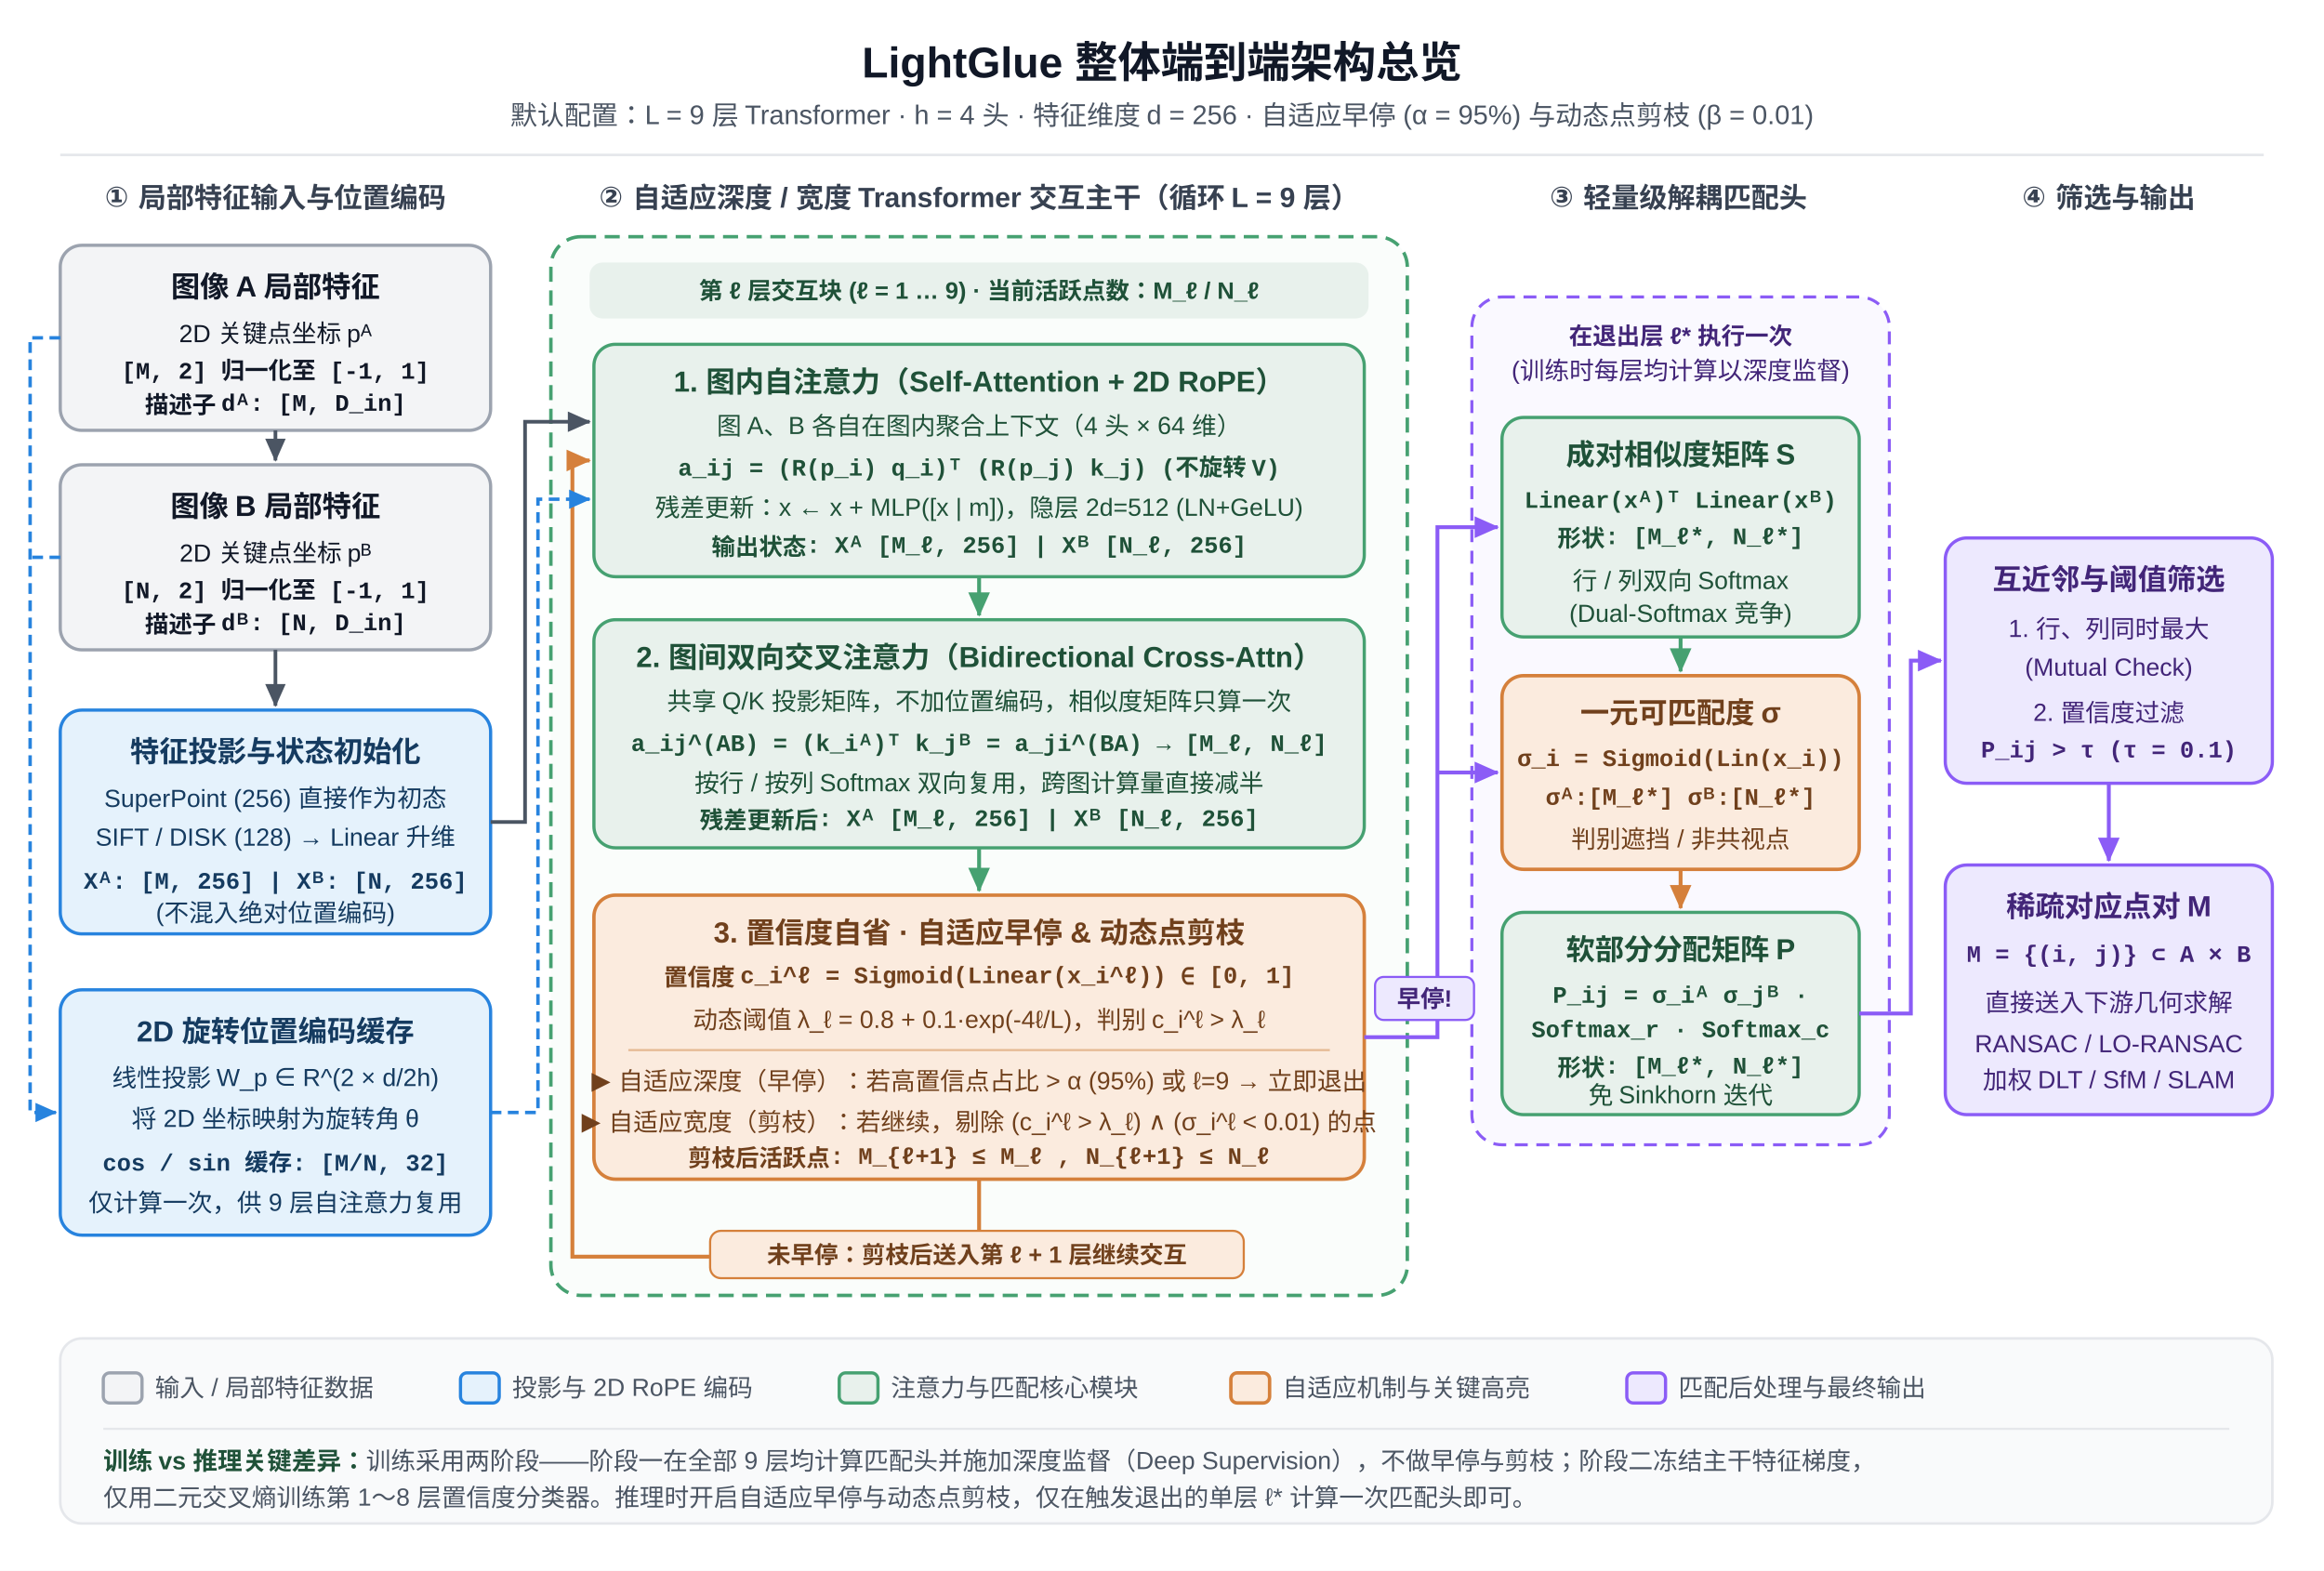
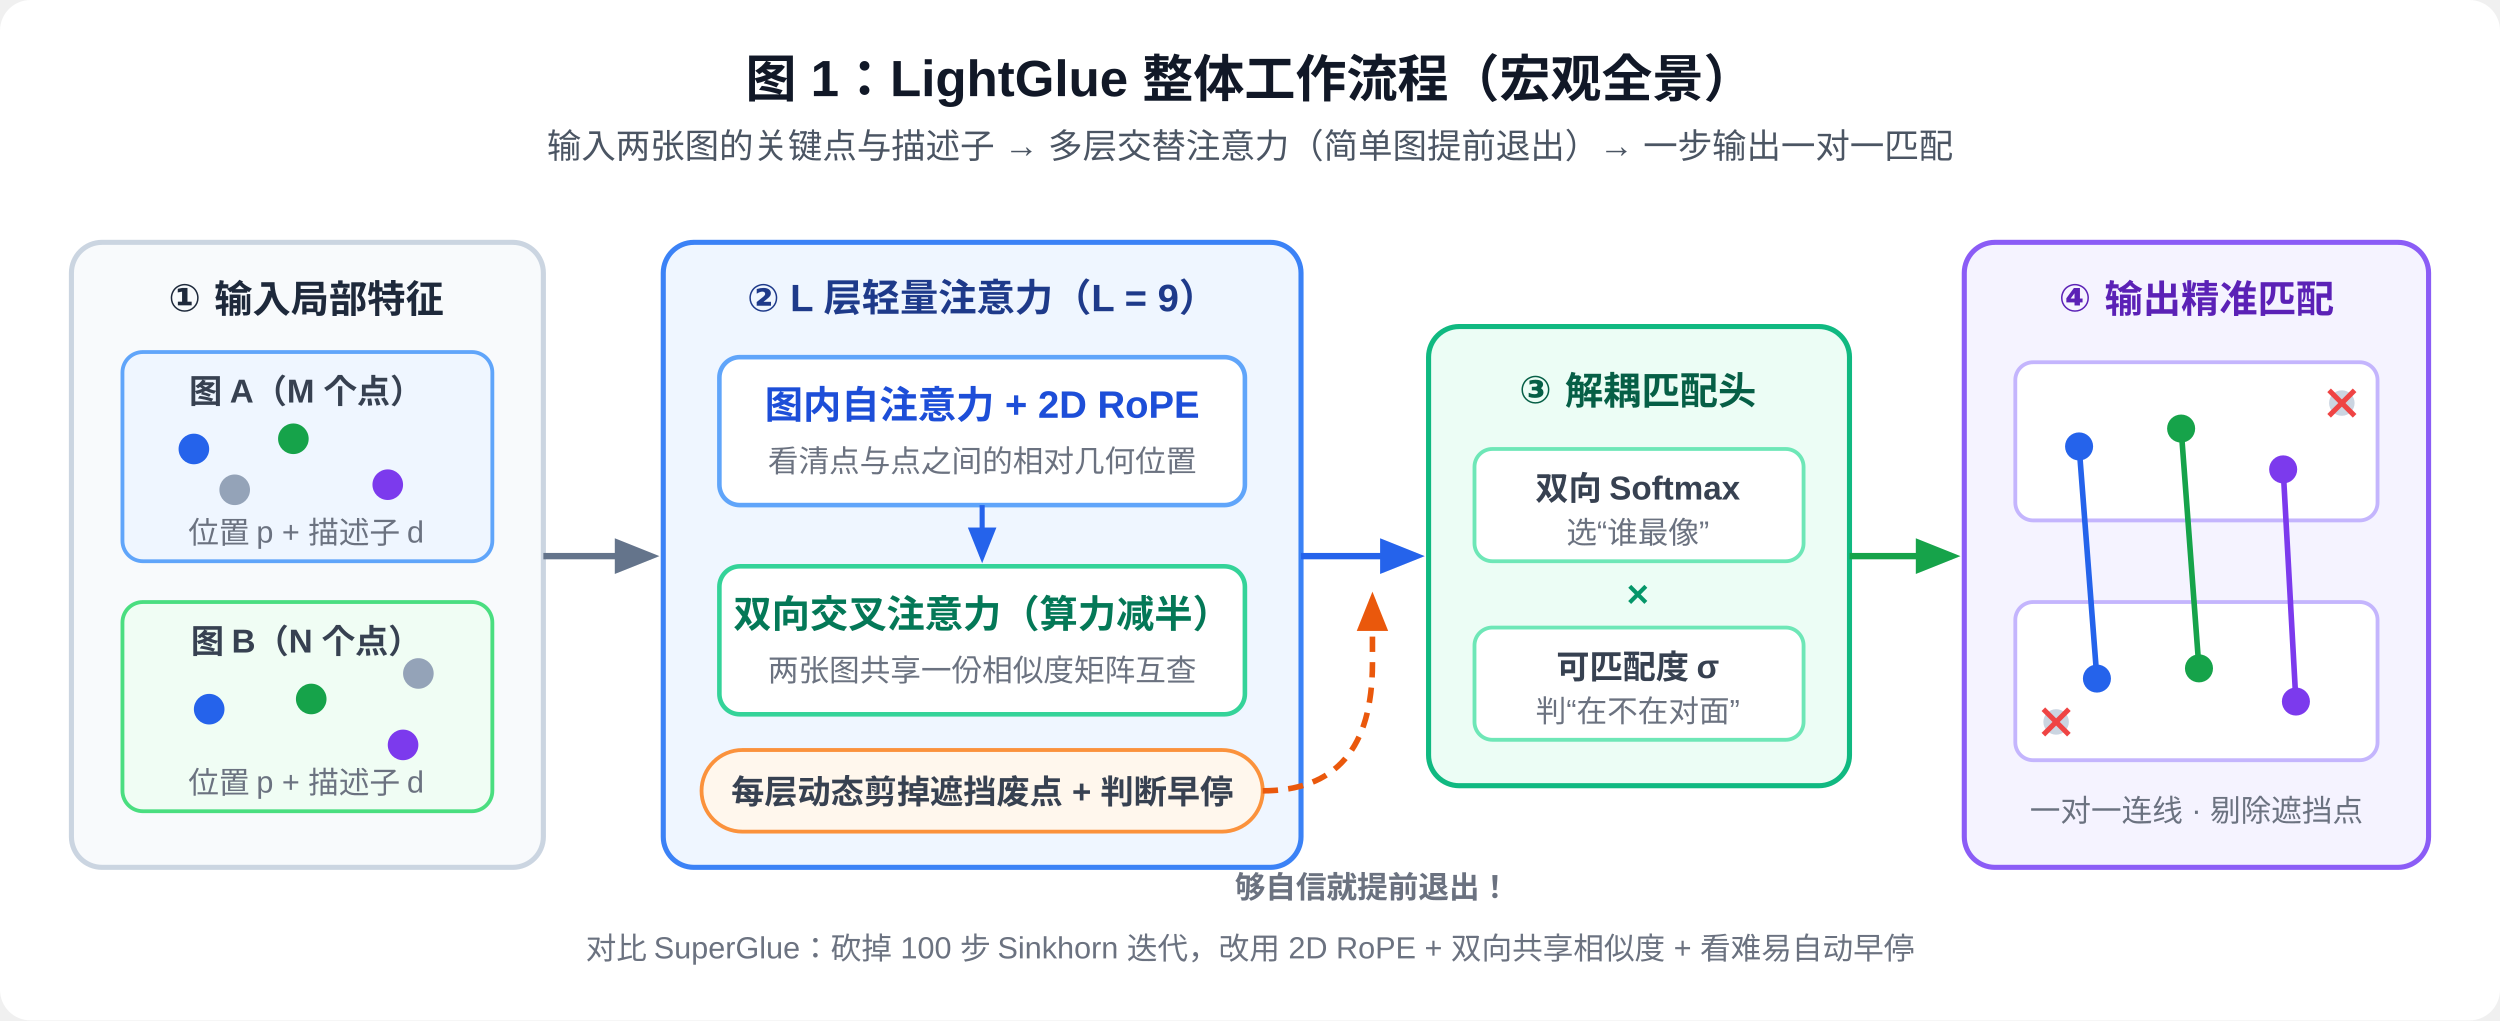
- <svg xmlns="http://www.w3.org/2000/svg" viewBox="0 0 1080 730" width="1080" height="730" role="img" aria-label="LightGlue 端到端架构总览图">
+ <svg xmlns="http://www.w3.org/2000/svg" viewBox="0 0 980 400" width="980" height="400">
  <defs>
    <style>
-       .bg { fill: #FFFFFF; }
-       .font-main { font-family: "Microsoft YaHei", "PingFang SC", Arial, sans-serif; }
+       text { font-family: "Microsoft YaHei", "PingFang SC", "Noto Sans SC", Arial, sans-serif; }
      .title { font-size: 20px; font-weight: 700; fill: #111827; }
-       .subtitle { font-size: 12.5px; fill: #4B5563; }
-       .stage-title { font-size: 13px; font-weight: 700; fill: #374151; }
-       .box-title { font-size: 13.5px; font-weight: 700; }
-       .box-sub { font-size: 11.5px; }
-       .tensor { font-size: 11px; font-family: Consolas, "Courier New", "Microsoft YaHei", monospace; font-weight: 600; }
-       .note-text { font-size: 11.5px; fill: #4B5563; }
-       .badge-text { font-size: 11px; font-weight: 700; }
- 
-       .node-data { fill: #F3F4F6; stroke: #9CA3AF; stroke-width: 1.5; }
-       .text-data { fill: #111827; }
- 
-       .node-enc { fill: #E5F2FC; stroke: #2783DE; stroke-width: 1.5; }
-       .text-enc { fill: #153B60; }
- 
-       .node-attn { fill: #E8F1EC; stroke: #46A171; stroke-width: 1.5; }
-       .text-attn { fill: #1F5138; }
- 
-       .node-hi { fill: #FBEBDE; stroke: #D5803B; stroke-width: 1.6; }
-       .text-hi { fill: #70401C; }
- 
-       .node-out { fill: #EDE9FE; stroke: #8B5CF6; stroke-width: 1.5; }
-       .text-out { fill: #422578; }
- 
-       .container-loop { fill: #FAFDFB; stroke: #46A171; stroke-width: 1.6; stroke-dasharray: 7 4; }
-       .container-head { fill: #FAF9FF; stroke: #8B5CF6; stroke-width: 1.4; stroke-dasharray: 6 4; }
- 
-       .arrow { stroke: #4B5563; stroke-width: 1.7; fill: none; }
-       .arrow-blue { stroke: #2783DE; stroke-width: 1.6; fill: none; stroke-dasharray: 5 3; }
-       .arrow-green { stroke: #46A171; stroke-width: 1.8; fill: none; }
-       .arrow-orange { stroke: #D5803B; stroke-width: 1.8; fill: none; }
-       .arrow-purple { stroke: #8B5CF6; stroke-width: 1.8; fill: none; }
+       .sub { font-size: 13.5px; fill: #4B5563; }
+       .h { font-size: 15px; font-weight: 700; }
+       .b { font-size: 13px; fill: #374151; }
+       .s { font-size: 12px; fill: #6B7280; }
+       .mono { font-family: Consolas, "Courier New", monospace; font-weight: 700; }
    </style>
-     <marker id="arr-gray" viewBox="0 0 10 10" refX="8.5" refY="5" markerWidth="7" markerHeight="7" orient="auto">
-       <path d="M 0 1 L 9 5 L 0 9 z" fill="#4B5563" />
+     <marker id="arr-gray" viewBox="0 0 10 10" refX="8" refY="5" markerWidth="7" markerHeight="7" orient="auto-start-reverse">
+       <path d="M 0 1 L 10 5 L 0 9 z" fill="#64748B" />
    </marker>
-     <marker id="arr-blue" viewBox="0 0 10 10" refX="8.5" refY="5" markerWidth="7" markerHeight="7" orient="auto">
-       <path d="M 0 1 L 9 5 L 0 9 z" fill="#2783DE" />
+     <marker id="arr-blue" viewBox="0 0 10 10" refX="8" refY="5" markerWidth="7" markerHeight="7" orient="auto-start-reverse">
+       <path d="M 0 1 L 10 5 L 0 9 z" fill="#2563EB" />
    </marker>
-     <marker id="arr-green" viewBox="0 0 10 10" refX="8.5" refY="5" markerWidth="7" markerHeight="7" orient="auto">
-       <path d="M 0 1 L 9 5 L 0 9 z" fill="#46A171" />
+     <marker id="arr-green" viewBox="0 0 10 10" refX="8" refY="5" markerWidth="7" markerHeight="7" orient="auto-start-reverse">
+       <path d="M 0 1 L 10 5 L 0 9 z" fill="#16A34A" />
    </marker>
-     <marker id="arr-orange" viewBox="0 0 10 10" refX="8.5" refY="5" markerWidth="7" markerHeight="7" orient="auto">
-       <path d="M 0 1 L 9 5 L 0 9 z" fill="#D5803B" />
+     <marker id="arr-orange" viewBox="0 0 10 10" refX="8" refY="5" markerWidth="7" markerHeight="7" orient="auto-start-reverse">
+       <path d="M 0 1 L 10 5 L 0 9 z" fill="#EA580C" />
    </marker>
-     <marker id="arr-purple" viewBox="0 0 10 10" refX="8.5" refY="5" markerWidth="7" markerHeight="7" orient="auto">
-       <path d="M 0 1 L 9 5 L 0 9 z" fill="#8B5CF6" />
+     <marker id="arr-purple" viewBox="0 0 10 10" refX="8" refY="5" markerWidth="7" markerHeight="7" orient="auto-start-reverse">
+       <path d="M 0 1 L 10 5 L 0 9 z" fill="#7C3AED" />
    </marker>
  </defs>
-   <rect class="bg" x="0" y="0" width="1080" height="730" />
-   <text class="font-main title" x="540" y="36" text-anchor="middle">LightGlue 整体端到端架构总览</text>
-   <text class="font-main subtitle" x="540" y="58" text-anchor="middle">默认配置：L = 9 层 Transformer · h = 4 头 · 特征维度 d = 256 · 自适应早停 (α = 95%) 与动态点剪枝 (β = 0.01)</text>
-   <line x1="28" y1="72" x2="1052" y2="72" stroke="#E5E7EB" stroke-width="1.2" />
-   <text class="font-main stage-title" x="128" y="96" text-anchor="middle">① 局部特征输入与位置编码</text>
-   <text class="font-main stage-title" x="455" y="96" text-anchor="middle">② 自适应深度 / 宽度 Transformer 交互主干（循环 L = 9 层）</text>
-   <text class="font-main stage-title" x="780" y="96" text-anchor="middle">③ 轻量级解耦匹配头</text>
-   <text class="font-main stage-title" x="980" y="96" text-anchor="middle">④ 筛选与输出</text>
-   <rect class="node-data" x="28" y="114" width="200" height="86" rx="10" />
-   <text class="font-main box-title text-data" x="128" y="138" text-anchor="middle">图像 A 局部特征</text>
-   <text class="font-main box-sub text-data" x="128" y="159" text-anchor="middle">2D 关键点坐标 pᴬ</text>
-   <text class="tensor text-data" x="128" y="176" text-anchor="middle">[M, 2]  归一化至 [-1, 1]</text>
-   <text class="tensor text-data" x="128" y="192" text-anchor="middle">描述子 dᴬ: [M, D_in]</text>
-   <rect class="node-data" x="28" y="216" width="200" height="86" rx="10" />
-   <text class="font-main box-title text-data" x="128" y="240" text-anchor="middle">图像 B 局部特征</text>
-   <text class="font-main box-sub text-data" x="128" y="261" text-anchor="middle">2D 关键点坐标 pᴮ</text>
-   <text class="tensor text-data" x="128" y="278" text-anchor="middle">[N, 2]  归一化至 [-1, 1]</text>
-   <text class="tensor text-data" x="128" y="294" text-anchor="middle">描述子 dᴮ: [N, D_in]</text>
-   <rect class="node-enc" x="28" y="330" width="200" height="104" rx="10" />
-   <text class="font-main box-title text-enc" x="128" y="354" text-anchor="middle">特征投影与状态初始化</text>
-   <text class="font-main box-sub text-enc" x="128" y="375" text-anchor="middle">SuperPoint (256) 直接作为初态</text>
-   <text class="font-main box-sub text-enc" x="128" y="393" text-anchor="middle">SIFT / DISK (128) → Linear 升维</text>
-   <text class="tensor text-enc" x="128" y="413" text-anchor="middle">Xᴬ: [M, 256]  |  Xᴮ: [N, 256]</text>
-   <text class="font-main box-sub text-enc" x="128" y="428" text-anchor="middle">(不混入绝对位置编码)</text>
-   <rect class="node-enc" x="28" y="460" width="200" height="114" rx="10" />
-   <text class="font-main box-title text-enc" x="128" y="484" text-anchor="middle">2D 旋转位置编码缓存</text>
-   <text class="font-main box-sub text-enc" x="128" y="505" text-anchor="middle">线性投影 W_p ∈ R^(2 × d/2h)</text>
-   <text class="font-main box-sub text-enc" x="128" y="524" text-anchor="middle">将 2D 坐标映射为旋转角 θ</text>
-   <text class="tensor text-enc" x="128" y="544" text-anchor="middle">cos / sin 缓存: [M/N, 32]</text>
-   <text class="font-main box-sub text-enc" x="128" y="563" text-anchor="middle">仅计算一次，供 9 层自注意力复用</text>
-   <path class="arrow" d="M 128 200 L 128 214" marker-end="url(#arr-gray)" />
-   <path class="arrow" d="M 128 302 L 128 328" marker-end="url(#arr-gray)" />
-   <path class="arrow-blue" d="M 28 157 L 14 157 L 14 517 L 26 517" marker-end="url(#arr-blue)" />
-   <path class="arrow-blue" d="M 28 259 L 14 259" />
-   <rect class="container-loop" x="256" y="110" width="398" height="492" rx="14" />
-   <rect x="274" y="122" width="362" height="26" rx="6" fill="#E8F1EC" />
-   <text class="font-main badge-text text-attn" x="455" y="139" text-anchor="middle">第 ℓ 层交互块 (ℓ = 1 … 9) · 当前活跃点数：M_ℓ / N_ℓ</text>
-   <rect class="node-attn" x="276" y="160" width="358" height="108" rx="10" />
-   <text class="font-main box-title text-attn" x="455" y="182" text-anchor="middle">1. 图内自注意力（Self-Attention + 2D RoPE）</text>
-   <text class="font-main box-sub text-attn" x="455" y="202" text-anchor="middle">图 A、B 各自在图内聚合上下文（4 头 × 64 维）</text>
-   <text class="tensor text-attn" x="455" y="221" text-anchor="middle">a_ij = (R(p_i) q_i)ᵀ (R(p_j) k_j)  (不旋转 V)</text>
-   <text class="font-main box-sub text-attn" x="455" y="240" text-anchor="middle">残差更新：x ← x + MLP([x | m])，隐层 2d=512 (LN+GeLU)</text>
-   <text class="tensor text-attn" x="455" y="258" text-anchor="middle">输出状态: Xᴬ [M_ℓ, 256]  |  Xᴮ [N_ℓ, 256]</text>
-   <rect class="node-attn" x="276" y="288" width="358" height="106" rx="10" />
-   <text class="font-main box-title text-attn" x="455" y="310" text-anchor="middle">2. 图间双向交叉注意力（Bidirectional Cross-Attn）</text>
-   <text class="font-main box-sub text-attn" x="455" y="330" text-anchor="middle">共享 Q/K 投影矩阵，不加位置编码，相似度矩阵只算一次</text>
-   <text class="tensor text-attn" x="455" y="349" text-anchor="middle">a_ij^(AB) = (k_iᴬ)ᵀ k_jᴮ = a_ji^(BA)  →  [M_ℓ, N_ℓ]</text>
-   <text class="font-main box-sub text-attn" x="455" y="368" text-anchor="middle">按行 / 按列 Softmax 双向复用，跨图计算量直接减半</text>
-   <text class="tensor text-attn" x="455" y="385" text-anchor="middle">残差更新后: Xᴬ [M_ℓ, 256]  |  Xᴮ [N_ℓ, 256]</text>
-   <rect class="node-hi" x="276" y="416" width="358" height="132" rx="10" />
-   <text class="font-main box-title text-hi" x="455" y="438" text-anchor="middle">3. 置信度自省 · 自适应早停 &amp; 动态点剪枝</text>
-   <text class="tensor text-hi" x="455" y="458" text-anchor="middle">置信度 c_i^ℓ = Sigmoid(Linear(x_i^ℓ)) ∈ [0, 1]</text>
-   <text class="font-main box-sub text-hi" x="455" y="478" text-anchor="middle">动态阈值 λ_ℓ = 0.8 + 0.1·exp(-4ℓ/L)，判别 c_i^ℓ &gt; λ_ℓ</text>
-   <line x1="292" y1="488" x2="618" y2="488" stroke="#E5B993" stroke-width="1" />
-   <text class="font-main box-sub text-hi" x="455" y="506" text-anchor="middle">▶ 自适应深度（早停）：若高置信点占比 &gt; α (95%) 或 ℓ=9 → 立即退出</text>
-   <text class="font-main box-sub text-hi" x="455" y="525" text-anchor="middle">▶ 自适应宽度（剪枝）：若继续，剔除 (c_i^ℓ &gt; λ_ℓ) ∧ (σ_i^ℓ &lt; 0.01) 的点</text>
-   <text class="tensor text-hi" x="455" y="542" text-anchor="middle">剪枝后活跃点: M_{ℓ+1} ≤ M_ℓ ,  N_{ℓ+1} ≤ N_ℓ</text>
-   <path class="arrow-orange" d="M 455 548 L 455 584 L 266 584 L 266 214 L 274 214" marker-end="url(#arr-orange)" />
-   <rect x="330" y="572" width="248" height="22" rx="5" fill="#FBEBDE" stroke="#D5803B" stroke-width="1" />
-   <text class="font-main badge-text text-hi" x="454" y="587" text-anchor="middle">未早停：剪枝后送入第 ℓ + 1 层继续交互</text>
-   <path class="arrow-green" d="M 455 268 L 455 286" marker-end="url(#arr-green)" />
-   <path class="arrow-green" d="M 455 394 L 455 414" marker-end="url(#arr-green)" />
-   <path class="arrow" d="M 228 382 L 244 382 L 244 196 L 274 196" marker-end="url(#arr-gray)" />
-   <path class="arrow-blue" d="M 228 517 L 250 517 L 250 232 L 274 232" marker-end="url(#arr-blue)" />
-   <rect class="container-head" x="684" y="138" width="194" height="394" rx="14" />
-   <text class="font-main badge-text text-out" x="781" y="160" text-anchor="middle">在退出层 ℓ* 执行一次</text>
-   <text class="font-main box-sub text-out" x="781" y="176" text-anchor="middle">(训练时每层均计算以深度监督)</text>
-   <rect class="node-attn" x="698" y="194" width="166" height="102" rx="10" />
-   <text class="font-main box-title text-attn" x="781" y="216" text-anchor="middle">成对相似度矩阵 S</text>
-   <text class="tensor text-attn" x="781" y="236" text-anchor="middle">Linear(xᴬ)ᵀ Linear(xᴮ)</text>
-   <text class="tensor text-attn" x="781" y="254" text-anchor="middle">形状: [M_ℓ*, N_ℓ*]</text>
-   <text class="font-main box-sub text-attn" x="781" y="274" text-anchor="middle">行 / 列双向 Softmax</text>
-   <text class="font-main box-sub text-attn" x="781" y="289" text-anchor="middle">(Dual-Softmax 竞争)</text>
-   <rect class="node-hi" x="698" y="314" width="166" height="90" rx="10" />
-   <text class="font-main box-title text-hi" x="781" y="336" text-anchor="middle">一元可匹配度 σ</text>
-   <text class="tensor text-hi" x="781" y="356" text-anchor="middle">σ_i = Sigmoid(Lin(x_i))</text>
-   <text class="tensor text-hi" x="781" y="374" text-anchor="middle">σᴬ:[M_ℓ*]  σᴮ:[N_ℓ*]</text>
-   <text class="font-main box-sub text-hi" x="781" y="394" text-anchor="middle">判别遮挡 / 非共视点</text>
-   <rect class="node-attn" x="698" y="424" width="166" height="94" rx="10" />
-   <text class="font-main box-title text-attn" x="781" y="446" text-anchor="middle">软部分分配矩阵 P</text>
-   <text class="tensor text-attn" x="781" y="466" text-anchor="middle">P_ij = σ_iᴬ σ_jᴮ ·</text>
-   <text class="tensor text-attn" x="781" y="482" text-anchor="middle">Softmax_r · Softmax_c</text>
-   <text class="tensor text-attn" x="781" y="500" text-anchor="middle">形状: [M_ℓ*, N_ℓ*]</text>
-   <text class="font-main box-sub text-attn" x="781" y="513" text-anchor="middle">免 Sinkhorn 迭代</text>
-   <path class="arrow-purple" d="M 634 482 L 668 482 L 668 245 L 696 245" marker-end="url(#arr-purple)" />
-   <path class="arrow-purple" d="M 668 359 L 696 359" marker-end="url(#arr-purple)" />
-   <rect x="639" y="454" width="46" height="20" rx="4" fill="#EDE9FE" stroke="#8B5CF6" stroke-width="1" />
-   <text class="font-main badge-text text-out" x="662" y="468" text-anchor="middle">早停!</text>
-   <path class="arrow-green" d="M 781 296 L 781 312" marker-end="url(#arr-green)" />
-   <path class="arrow-orange" d="M 781 404 L 781 422" marker-end="url(#arr-orange)" />
-   <rect class="node-out" x="904" y="250" width="152" height="114" rx="10" />
-   <text class="font-main box-title text-out" x="980" y="274" text-anchor="middle">互近邻与阈值筛选</text>
-   <text class="font-main box-sub text-out" x="980" y="296" text-anchor="middle">1. 行、列同时最大</text>
-   <text class="font-main box-sub text-out" x="980" y="314" text-anchor="middle">(Mutual Check)</text>
-   <text class="font-main box-sub text-out" x="980" y="335" text-anchor="middle">2. 置信度过滤</text>
-   <text class="tensor text-out" x="980" y="352" text-anchor="middle">P_ij &gt; τ (τ = 0.1)</text>
-   <rect class="node-out" x="904" y="402" width="152" height="116" rx="10" />
-   <text class="font-main box-title text-out" x="980" y="426" text-anchor="middle">稀疏对应点对 M</text>
-   <text class="tensor text-out" x="980" y="447" text-anchor="middle">M = {(i, j)} ⊂ A × B</text>
-   <text class="font-main box-sub text-out" x="980" y="470" text-anchor="middle">直接送入下游几何求解</text>
-   <text class="font-main box-sub text-out" x="980" y="489" text-anchor="middle">RANSAC / LO-RANSAC</text>
-   <text class="font-main box-sub text-out" x="980" y="506" text-anchor="middle">加权 DLT / SfM / SLAM</text>
-   <path class="arrow-purple" d="M 864 471 L 888 471 L 888 307 L 902 307" marker-end="url(#arr-purple)" />
-   <path class="arrow-purple" d="M 980 364 L 980 400" marker-end="url(#arr-purple)" />
-   <rect x="28" y="622" width="1028" height="86" rx="10" fill="#F9FAFB" stroke="#E5E7EB" stroke-width="1.2" />
-   <rect class="node-data" x="48" y="638" width="18" height="14" rx="3" />
-   <text class="font-main note-text" x="72" y="649">输入 / 局部特征数据</text>
-   <rect class="node-enc" x="214" y="638" width="18" height="14" rx="3" />
-   <text class="font-main note-text" x="238" y="649">投影与 2D RoPE 编码</text>
-   <rect class="node-attn" x="390" y="638" width="18" height="14" rx="3" />
-   <text class="font-main note-text" x="414" y="649">注意力与匹配核心模块</text>
-   <rect class="node-hi" x="572" y="638" width="18" height="14" rx="3" />
-   <text class="font-main note-text" x="596" y="649">自适应机制与关键高亮</text>
-   <rect class="node-out" x="756" y="638" width="18" height="14" rx="3" />
-   <text class="font-main note-text" x="780" y="649">匹配后处理与最终输出</text>
-   <line x1="48" y1="664" x2="1036" y2="664" stroke="#E5E7EB" stroke-width="1" />
-   <text class="font-main note-text" x="48" y="683">
-     <tspan font-weight="700" fill="#1F5138">训练 vs 推理关键差异：</tspan>训练采用两阶段——阶段一在全部 9 层均计算匹配头并施加深度监督（Deep Supervision），不做早停与剪枝；阶段二冻结主干特征梯度，
-   </text>
-   <text class="font-main note-text" x="48" y="700">
-     仅用二元交叉熵训练第 1～8 层置信度分类器。推理时开启自适应早停与动态点剪枝，仅在触发退出的单层 ℓ* 计算一次匹配头即可。
-   </text>
+   <rect width="980" height="400" fill="#FFFFFF" rx="12" />
+   <text x="490" y="38" text-anchor="middle" class="title">图 1：LightGlue 整体工作流程（宏观全景）</text>
+   <text x="490" y="62" text-anchor="middle" class="sub">输入两张图的关键点与描述子 → 多层交替注意力（简单图提前退出）→ 一步输出一对一匹配</text>
+   <rect x="28" y="95" width="185" height="245" rx="12" fill="#F8FAFC" stroke="#CBD5E1" stroke-width="2" />
+   <text x="120" y="122" text-anchor="middle" class="h" fill="#1E293B">① 输入局部特征</text>
+   <rect x="48" y="138" width="145" height="82" rx="8" fill="#EFF6FF" stroke="#60A5FA" stroke-width="1.5" />
+   <text x="120" y="158" text-anchor="middle" class="b" fill="#1D4ED8" font-weight="700">图 A（M 个点）</text>
+   <circle cx="76" cy="176" r="6" fill="#2563EB" />
+   <circle cx="115" cy="172" r="6" fill="#16A34A" />
+   <circle cx="152" cy="190" r="6" fill="#7C3AED" />
+   <circle cx="92" cy="192" r="6" fill="#94A3B8" />
+   <text x="120" y="213" text-anchor="middle" class="s">位置 p + 描述子 d</text>
+   <rect x="48" y="236" width="145" height="82" rx="8" fill="#F0FDF4" stroke="#4ADE80" stroke-width="1.5" />
+   <text x="120" y="256" text-anchor="middle" class="b" fill="#15803D" font-weight="700">图 B（N 个点）</text>
+   <circle cx="82" cy="278" r="6" fill="#2563EB" />
+   <circle cx="122" cy="274" r="6" fill="#16A34A" />
+   <circle cx="158" cy="292" r="6" fill="#7C3AED" />
+   <circle cx="164" cy="264" r="6" fill="#94A3B8" />
+   <text x="120" y="311" text-anchor="middle" class="s">位置 p + 描述子 d</text>
+   <line x1="213" y1="218" x2="255" y2="218" stroke="#64748B" stroke-width="2.5" marker-end="url(#arr-gray)" />
+   <rect x="260" y="95" width="250" height="245" rx="12" fill="#EFF6FF" stroke="#3B82F6" stroke-width="2" />
+   <text x="385" y="122" text-anchor="middle" class="h" fill="#1E3A8A">② L 层轻量注意力（L = 9）</text>
+   <rect x="282" y="140" width="206" height="58" rx="8" fill="#FFFFFF" stroke="#60A5FA" stroke-width="1.8" />
+   <text x="385" y="164" text-anchor="middle" class="h" fill="#1D4ED8">图内自注意力 + 2D RoPE</text>
+   <text x="385" y="185" text-anchor="middle" class="s">看清点与点之间的相对几何位置</text>
+   <line x1="385" y1="198" x2="385" y2="218" stroke="#2563EB" stroke-width="2" marker-end="url(#arr-blue)" />
+   <rect x="282" y="222" width="206" height="58" rx="8" fill="#FFFFFF" stroke="#34D399" stroke-width="1.8" />
+   <text x="385" y="246" text-anchor="middle" class="h" fill="#047857">双向交叉注意力（算力减半）</text>
+   <text x="385" y="267" text-anchor="middle" class="s">两张图共享一份相似度矩阵互查</text>
+   <rect x="275" y="294" width="220" height="32" rx="16" fill="#FFF7ED" stroke="#FB923C" stroke-width="1.5" />
+   <text x="385" y="315" text-anchor="middle" class="b" fill="#C2410C" font-weight="700">每层动态剪掉遮挡废点 + 判断早停</text>
+   <path d="M 495 310 Q 538 310 538 260 L 538 235" fill="none" stroke="#EA580C" stroke-width="2.2" stroke-dasharray="6,4" marker-end="url(#arr-orange)" />
+   <text x="538" y="352" text-anchor="middle" class="s" fill="#C2410C" font-weight="700">够自信就提前退出！</text>
+   <line x1="510" y1="218" x2="555" y2="218" stroke="#2563EB" stroke-width="2.5" marker-end="url(#arr-blue)" />
+   <rect x="560" y="128" width="165" height="180" rx="12" fill="#ECFDF5" stroke="#10B981" stroke-width="2" />
+   <text x="642" y="158" text-anchor="middle" class="h" fill="#065F46">③ 解耦匹配头</text>
+   <rect x="578" y="176" width="129" height="44" rx="7" fill="#FFFFFF" stroke="#6EE7B7" stroke-width="1.5" />
+   <text x="642" y="196" text-anchor="middle" class="b" fill="#065F46" font-weight="700">双向 Softmax</text>
+   <text x="642" y="213" text-anchor="middle" class="s">选“谁最像”</text>
+   <text x="642" y="238" text-anchor="middle" class="h" fill="#059669">×</text>
+   <rect x="578" y="246" width="129" height="44" rx="7" fill="#FFFFFF" stroke="#6EE7B7" stroke-width="1.5" />
+   <text x="642" y="266" text-anchor="middle" class="b" fill="#065F46" font-weight="700">可匹配度 σ</text>
+   <text x="642" y="283" text-anchor="middle" class="s">判“在不在对面”</text>
+   <line x1="725" y1="218" x2="765" y2="218" stroke="#16A34A" stroke-width="2.5" marker-end="url(#arr-green)" />
+   <rect x="770" y="95" width="182" height="245" rx="12" fill="#F5F3FF" stroke="#8B5CF6" stroke-width="2" />
+   <text x="861" y="122" text-anchor="middle" class="h" fill="#5B21B6">④ 输出精准匹配</text>
+   <rect x="790" y="142" width="142" height="62" rx="7" fill="#FFFFFF" stroke="#C4B5FD" stroke-width="1.5" />
+   <rect x="790" y="236" width="142" height="62" rx="7" fill="#FFFFFF" stroke="#C4B5FD" stroke-width="1.5" />
+   <line x1="815" y1="175" x2="822" y2="266" stroke="#2563EB" stroke-width="2.2" />
+   <line x1="855" y1="168" x2="862" y2="262" stroke="#16A34A" stroke-width="2.2" />
+   <line x1="895" y1="184" x2="900" y2="275" stroke="#7C3AED" stroke-width="2.2" />
+   <circle cx="815" cy="175" r="5.5" fill="#2563EB" />
+   <circle cx="822" cy="266" r="5.5" fill="#2563EB" />
+   <circle cx="855" cy="168" r="5.5" fill="#16A34A" />
+   <circle cx="862" cy="262" r="5.5" fill="#16A34A" />
+   <circle cx="895" cy="184" r="5.5" fill="#7C3AED" />
+   <circle cx="900" cy="275" r="5.5" fill="#7C3AED" />
+   <circle cx="918" cy="158" r="5" fill="#CBD5E1" />
+   <line x1="913" y1="153" x2="923" y2="163" stroke="#EF4444" stroke-width="2" />
+   <line x1="923" y1="153" x2="913" y2="163" stroke="#EF4444" stroke-width="2" />
+   <circle cx="806" cy="283" r="5" fill="#CBD5E1" />
+   <line x1="801" y1="278" x2="811" y2="288" stroke="#EF4444" stroke-width="2" />
+   <line x1="811" y1="278" x2="801" y2="288" stroke="#EF4444" stroke-width="2" />
+   <text x="861" y="322" text-anchor="middle" class="s" fill="#5B21B6">一对一连线 · 剔除遮挡点</text>
+   <text x="490" y="376" text-anchor="middle" class="s">对比 SuperGlue：砍掉 100 步 Sinkhorn 迭代，改用 2D RoPE + 双向共享相似度 + 看难易自动早停</text>
</svg>
